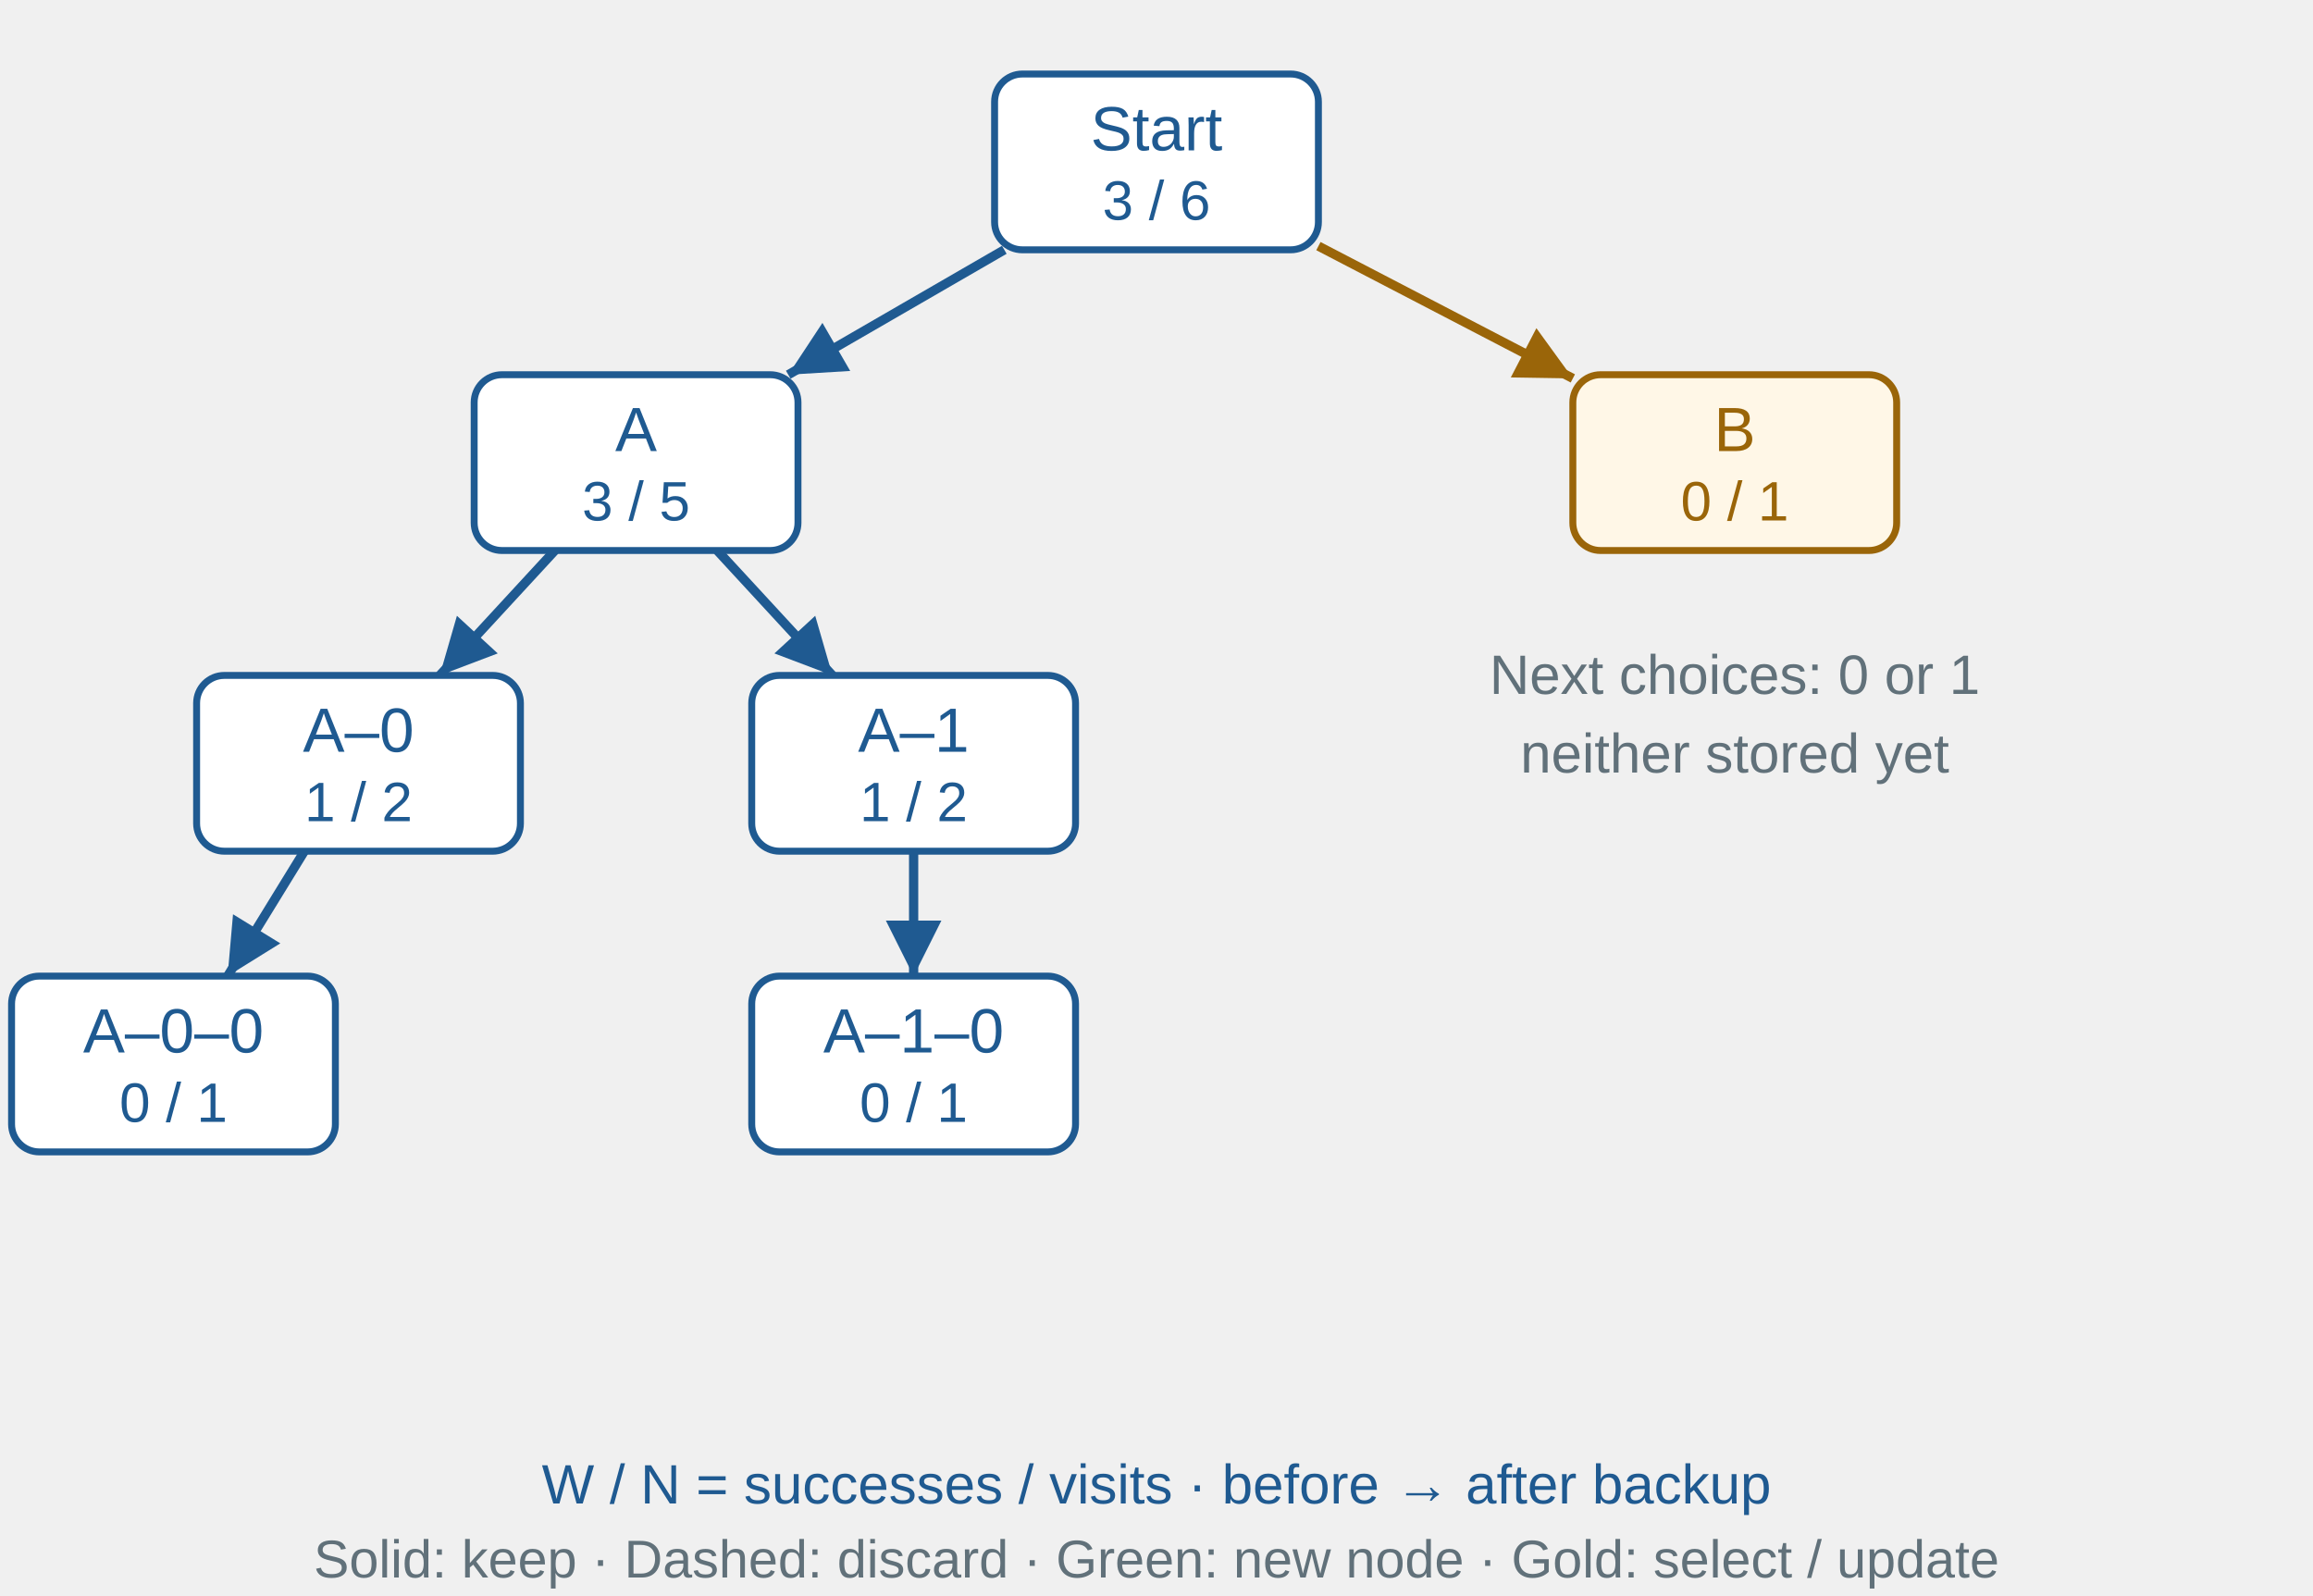
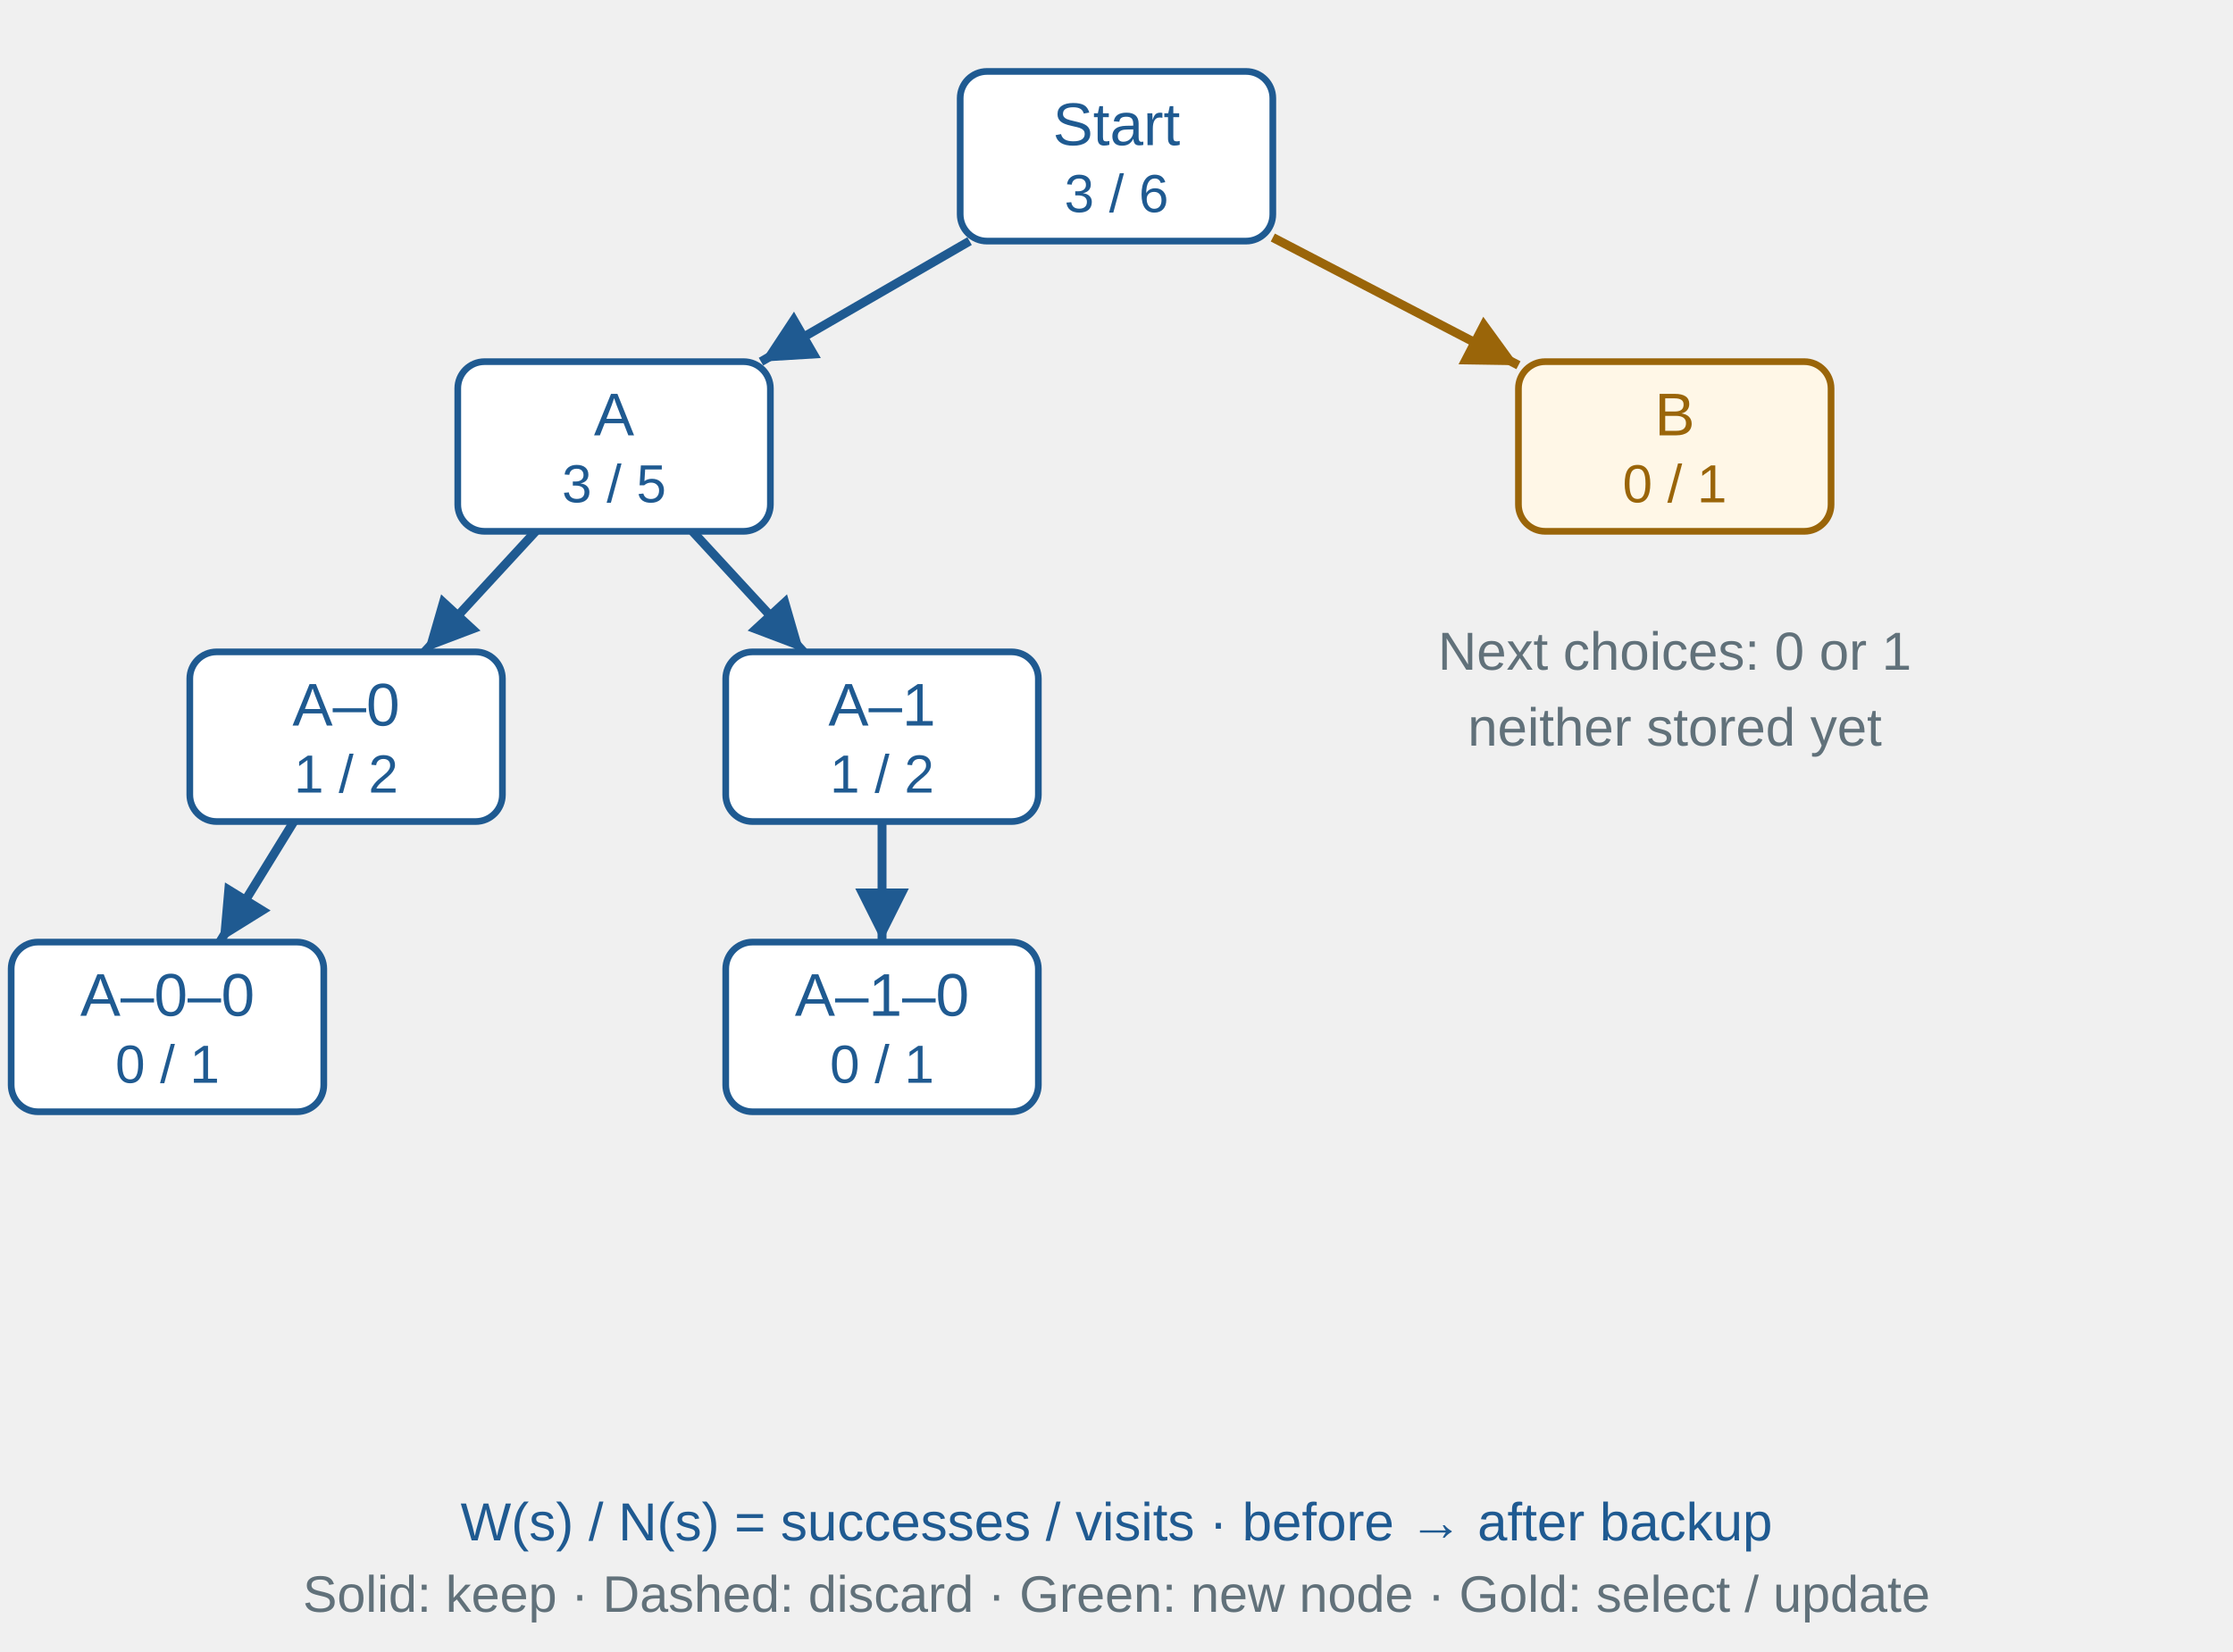
- <svg xmlns="http://www.w3.org/2000/svg" viewBox="0 0 1000 690" role="img" aria-labelledby="title desc">
+ <svg xmlns="http://www.w3.org/2000/svg" viewBox="0 0 1000 740" role="img" aria-labelledby="title desc">
  <defs>
    <marker id="blue" viewBox="0 0 10 10" refX="10" refY="5" markerWidth="6" markerHeight="6" orient="auto-start-reverse">
      <path d="M0 0 L10 5 L0 10 Z" fill="#1f5a91" />
    </marker>
    <marker id="gold" viewBox="0 0 10 10" refX="10" refY="5" markerWidth="6" markerHeight="6" orient="auto-start-reverse">
      <path d="M0 0 L10 5 L0 10 Z" fill="#9a6509" />
    </marker>
    <marker id="green" viewBox="0 0 10 10" refX="10" refY="5" markerWidth="6" markerHeight="6" orient="auto-start-reverse">
      <path d="M0 0 L10 5 L0 10 Z" fill="#216b56" />
    </marker>
    <marker id="red" viewBox="0 0 10 10" refX="10" refY="5" markerWidth="6" markerHeight="6" orient="auto-start-reverse">
      <path d="M0 0 L10 5 L0 10 Z" fill="#ac3543" />
    </marker>
    <marker id="gray" viewBox="0 0 10 10" refX="10" refY="5" markerWidth="6" markerHeight="6" orient="auto-start-reverse">
      <path d="M0 0 L10 5 L0 10 Z" fill="#61717a" />
    </marker>
  </defs>
  <g font-family="Arial, sans-serif" text-anchor="middle">
    <path d="M434.2 108.0 L340.8 162.0" fill="none" stroke="#1f5a91" stroke-width="4" marker-end="url(#blue)" />
    <path d="M570.0 106.4 L680.0 163.6" fill="none" stroke="#9a6509" stroke-width="4" marker-end="url(#gold)" />
    <path d="M239.9 238.0 L190.1 292.0" fill="none" stroke="#1f5a91" stroke-width="4" marker-end="url(#blue)" />
    <path d="M310.1 238.0 L359.9 292.0" fill="none" stroke="#1f5a91" stroke-width="4" marker-end="url(#blue)" />
    <path d="M131.6 368.0 L98.4 422.0" fill="none" stroke="#1f5a91" stroke-width="4" marker-end="url(#blue)" />
    <path d="M395.0 368.0 L395.0 422.0" fill="none" stroke="#1f5a91" stroke-width="4" marker-end="url(#blue)" />
    <rect x="430" y="32" width="140" height="76" rx="12" fill="white" stroke="#1f5a91" stroke-width="3" />
    <text x="500" y="65" font-size="27" fill="#1f5a91">Start</text>
    <text x="500" y="95" font-size="24" fill="#1f5a91">3 / 6</text>
    <rect x="205" y="162" width="140" height="76" rx="12" fill="white" stroke="#1f5a91" stroke-width="3" />
    <text x="275" y="195" font-size="27" fill="#1f5a91">A</text>
    <text x="275" y="225" font-size="24" fill="#1f5a91">3 / 5</text>
    <rect x="680" y="162" width="140" height="76" rx="12" fill="#fff7e7" stroke="#9a6509" stroke-width="3" />
    <text x="750" y="195" font-size="27" fill="#9a6509">B</text>
    <text x="750" y="225" font-size="24" fill="#9a6509">0 / 1</text>
    <rect x="85" y="292" width="140" height="76" rx="12" fill="white" stroke="#1f5a91" stroke-width="3" />
    <text x="155" y="325" font-size="27" fill="#1f5a91">A–0</text>
    <text x="155" y="355" font-size="24" fill="#1f5a91">1 / 2</text>
    <rect x="325" y="292" width="140" height="76" rx="12" fill="white" stroke="#1f5a91" stroke-width="3" />
    <text x="395" y="325" font-size="27" fill="#1f5a91">A–1</text>
    <text x="395" y="355" font-size="24" fill="#1f5a91">1 / 2</text>
    <rect x="5" y="422" width="140" height="76" rx="12" fill="white" stroke="#1f5a91" stroke-width="3" />
    <text x="75" y="455" font-size="27" fill="#1f5a91">A–0–0</text>
    <text x="75" y="485" font-size="24" fill="#1f5a91">0 / 1</text>
    <rect x="325" y="422" width="140" height="76" rx="12" fill="white" stroke="#1f5a91" stroke-width="3" />
    <text x="395" y="455" font-size="27" fill="#1f5a91">A–1–0</text>
    <text x="395" y="485" font-size="24" fill="#1f5a91">0 / 1</text>
    <text x="750" y="300" font-size="24" fill="#61717a">Next choices: 0 or 1</text>
    <text x="750" y="334" font-size="24" fill="#61717a">neither stored yet</text>
-     <text x="500" y="650" font-size="24" fill="#1f5a91">W / N = successes / visits · before → after backup</text>
-     <text x="500" y="682" font-size="23" fill="#61717a">Solid: keep · Dashed: discard · Green: new node · Gold: select / update</text>
+     <text x="500" y="690" font-size="24" fill="#1f5a91">W(s) / N(s) = successes / visits · before → after backup</text>
+     <text x="500" y="722" font-size="23" fill="#61717a">Solid: keep · Dashed: discard · Green: new node · Gold: select / update</text>
  </g>
</svg>
